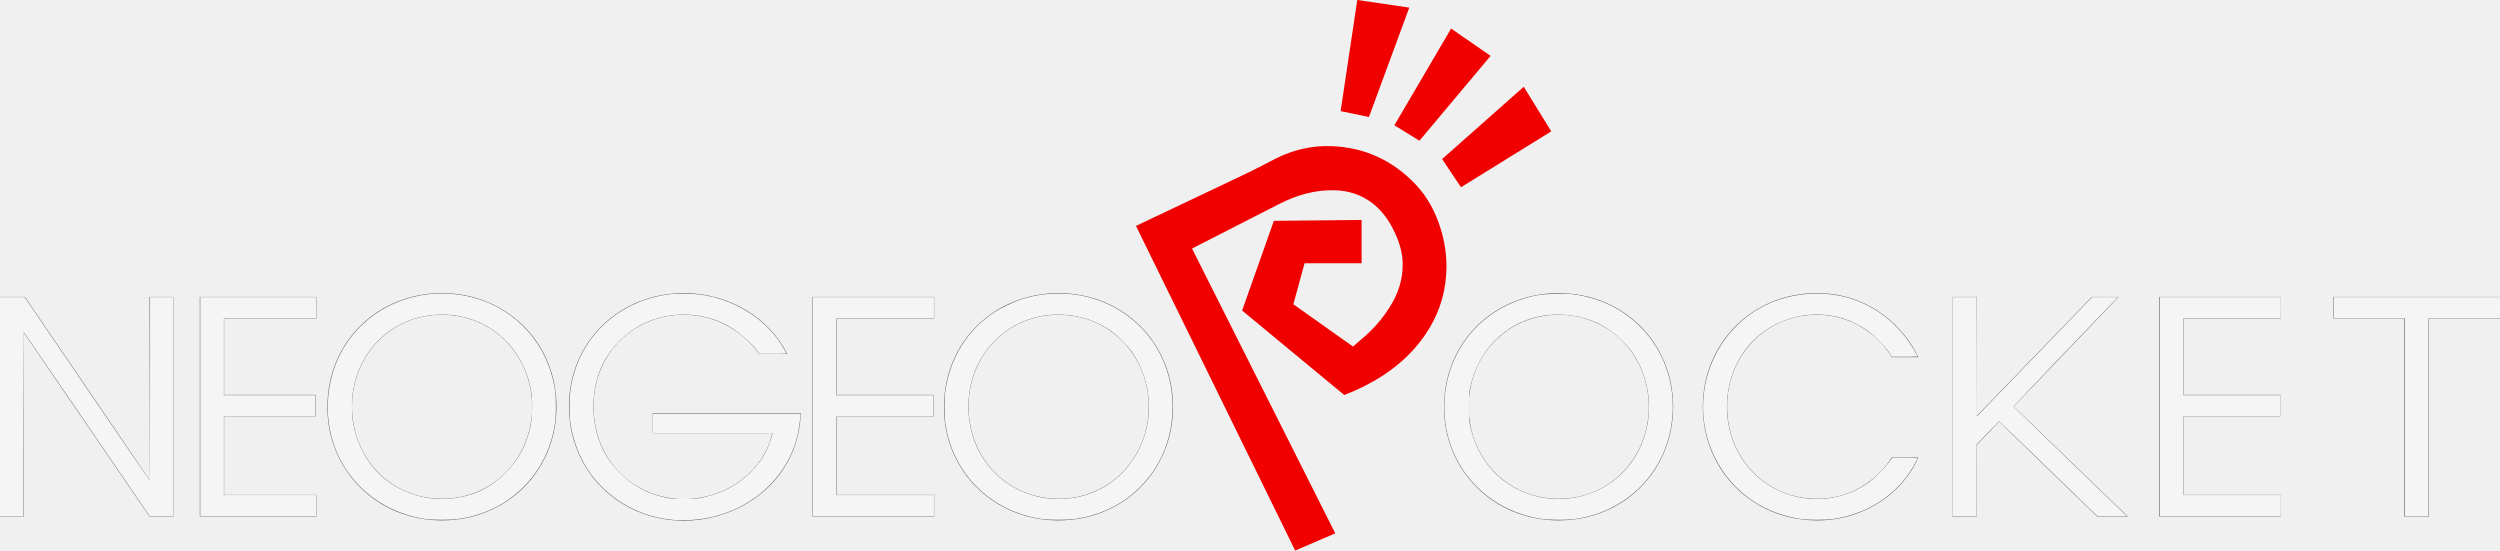
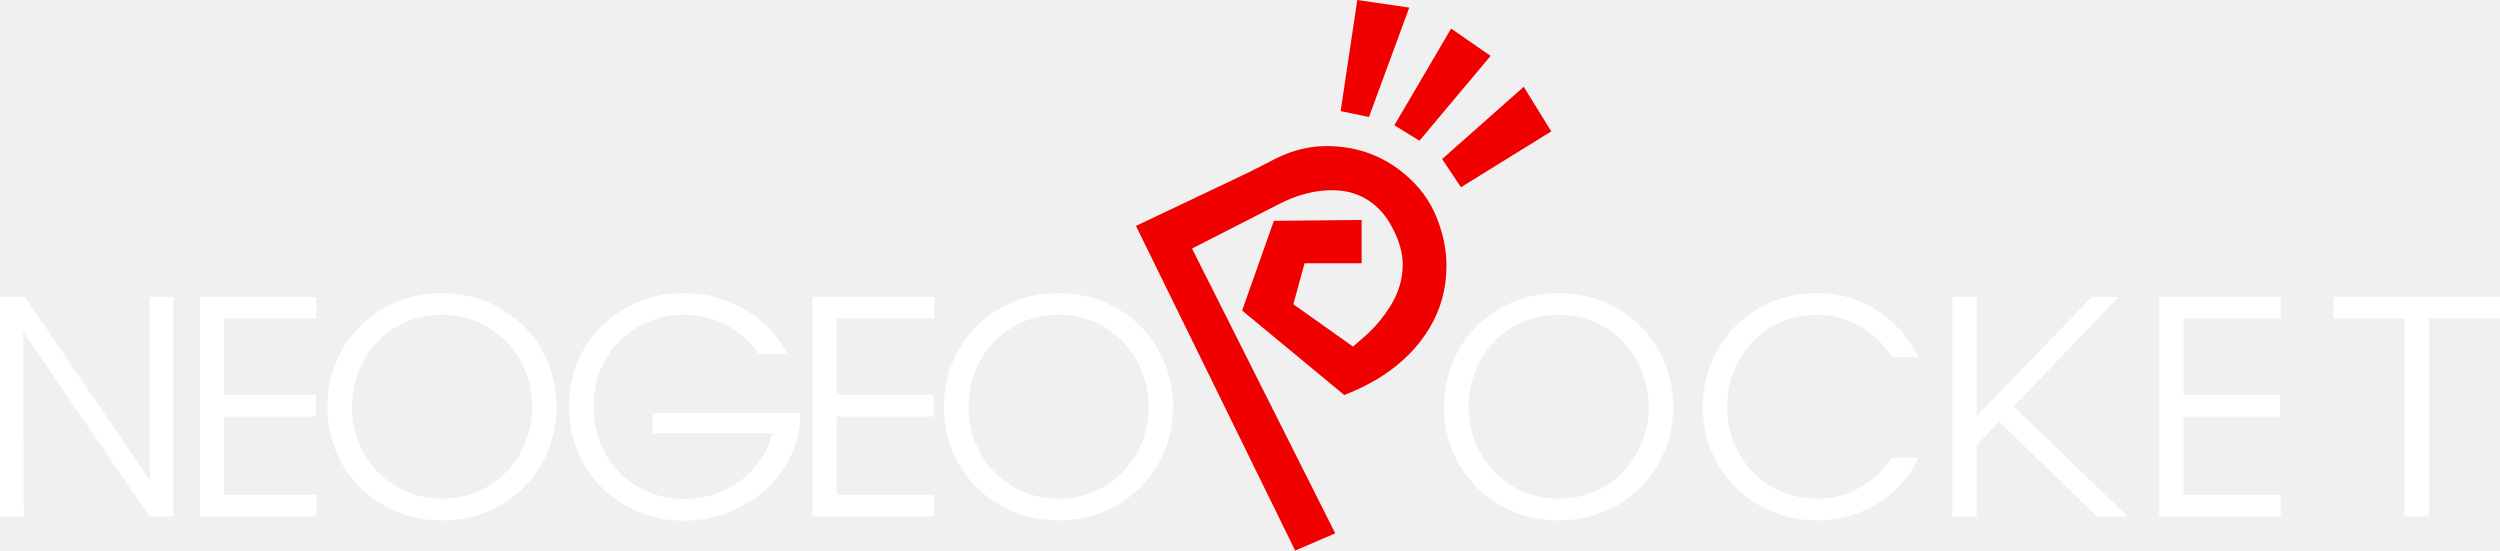
<svg xmlns="http://www.w3.org/2000/svg" version="1.2" width="566.926" height="124.854" xml:space="preserve" id="svg16">
  <defs id="defs20" />
-   <g fill="#5B5B59" id="g4">
-     <path d="m33.98 108.929-.068-41.587h5.384v49.797h-5.384L5.249 75.215l.135 41.924H0V67.342h5.652l28.328 41.587zM45.31 67.342h26.419v4.912H50.827v17.294h20.767v4.912H50.827v17.767h20.902v4.912H45.31V67.342zM74.242 92.375c0-15.341 11.911-25.908 25.976-25.908 14.602 0 25.975 11.171 25.975 25.773 0 14.604-11.305 25.773-25.975 25.773-14.738 0-25.976-11.373-25.976-25.572v-.066zm5.585-.135c0 11.709 8.815 20.86 20.458 20.86 11.776 0 20.39-9.485 20.39-20.86 0-11.373-8.613-20.861-20.457-20.861-11.709 0-20.391 9.286-20.391 20.792v.069zM172.16 80.262a21.234 21.234 0 0 0-5.586-5.383c-3.23-2.221-7.133-3.5-11.574-3.5-10.902 0-20.39 8.344-20.39 20.792 0 12.652 9.556 20.996 20.457 20.996 5.249 0 9.892-1.815 13.324-4.508 3.5-2.761 5.922-6.527 6.73-10.433h-27.104V93.65h33.564c-.067 2.896-.74 6.527-2.221 9.624-4.307 9.354-14.267 14.805-24.293 14.805-14.535 0-26.042-11.17-26.042-25.908 0-14.938 11.709-25.706 26.109-25.706 10.094 0 19.448 5.653 23.351 13.795h-6.325v.002zM184.25 67.342h27.59v4.912h-22.071v17.294h21.937v4.912h-21.937v17.767h22.071v4.912h-27.59V67.342zM214.061 92.375c0-15.341 11.911-25.908 25.975-25.908 14.603 0 25.975 11.171 25.975 25.773 0 14.604-11.305 25.773-25.975 25.773-14.737 0-25.975-11.373-25.975-25.572v-.066zm5.585-.135c0 11.709 8.815 20.86 20.457 20.86 11.777 0 20.39-9.485 20.39-20.86 0-11.373-8.613-20.861-20.457-20.861-11.709 0-20.39 9.286-20.39 20.792v.069z" id="path2" />
+   <g fill="#5B5B59" id="g4" style="fill:#ffffff">
+     <path d="m33.98 108.929-.068-41.587h5.384v49.797h-5.384L5.249 75.215l.135 41.924H0V67.342h5.652l28.328 41.587zM45.31 67.342h26.419v4.912H50.827v17.294h20.767v4.912H50.827v17.767h20.902v4.912H45.31V67.342zM74.242 92.375c0-15.341 11.911-25.908 25.976-25.908 14.602 0 25.975 11.171 25.975 25.773 0 14.604-11.305 25.773-25.975 25.773-14.738 0-25.976-11.373-25.976-25.572v-.066zm5.585-.135c0 11.709 8.815 20.86 20.458 20.86 11.776 0 20.39-9.485 20.39-20.86 0-11.373-8.613-20.861-20.457-20.861-11.709 0-20.391 9.286-20.391 20.792v.069zM172.16 80.262a21.234 21.234 0 0 0-5.586-5.383c-3.23-2.221-7.133-3.5-11.574-3.5-10.902 0-20.39 8.344-20.39 20.792 0 12.652 9.556 20.996 20.457 20.996 5.249 0 9.892-1.815 13.324-4.508 3.5-2.761 5.922-6.527 6.73-10.433h-27.104V93.65h33.564c-.067 2.896-.74 6.527-2.221 9.624-4.307 9.354-14.267 14.805-24.293 14.805-14.535 0-26.042-11.17-26.042-25.908 0-14.938 11.709-25.706 26.109-25.706 10.094 0 19.448 5.653 23.351 13.795h-6.325v.002zM184.25 67.342h27.59v4.912h-22.071v17.294h21.937v4.912h-21.937v17.767h22.071v4.912h-27.59V67.342zM214.061 92.375c0-15.341 11.911-25.908 25.975-25.908 14.603 0 25.975 11.171 25.975 25.773 0 14.604-11.305 25.773-25.975 25.773-14.737 0-25.975-11.373-25.975-25.572v-.066zm5.585-.135c0 11.709 8.815 20.86 20.457 20.86 11.777 0 20.39-9.485 20.39-20.86 0-11.373-8.613-20.861-20.457-20.861-11.709 0-20.39 9.286-20.39 20.792v.069z" id="path2" style="fill:#ffffff" />
  </g>
-   <g fill="#5B5B59" id="g8">
-     <path d="M327.465 92.375c0-15.341 11.91-25.908 25.977-25.908 14.604 0 25.977 11.171 25.977 25.773 0 14.604-11.305 25.773-25.977 25.773-14.736 0-25.977-11.373-25.977-25.572v-.066zm5.584-.135c0 11.709 8.816 20.86 20.459 20.86 11.777 0 20.393-9.485 20.393-20.86 0-11.373-8.613-20.861-20.459-20.861-11.707 0-20.393 9.286-20.393 20.792v.069zM435 103.748c-3.229 7.672-11.91 14.268-22.879 14.268-14.736 0-25.975-11.373-25.975-25.772 0-14.2 10.969-25.774 25.906-25.774 12.314 0 20.053 8.21 22.947 14.535h-5.99c-1.684-2.96-7.334-9.623-16.957-9.623-11.641 0-20.389 9.219-20.389 20.793 0 11.777 8.813 20.929 20.389 20.929 10.432 0 15.746-7.47 16.957-9.354l5.991-.002zM489.643 67.342h27.594v4.912h-22.072v17.294H517.1v4.912h-21.936v17.767h22.072v4.912h-27.594V67.342h.001zM545.229 72.254H529.18v-4.912h37.746v4.912h-16.111v44.885h-5.586V72.254z" id="path6" />
+   <g fill="#5B5B59" id="g8" style="fill:#ffffff">
+     <path d="M327.465 92.375c0-15.341 11.91-25.908 25.977-25.908 14.604 0 25.977 11.171 25.977 25.773 0 14.604-11.305 25.773-25.977 25.773-14.736 0-25.977-11.373-25.977-25.572v-.066zm5.584-.135c0 11.709 8.816 20.86 20.459 20.86 11.777 0 20.393-9.485 20.393-20.86 0-11.373-8.613-20.861-20.459-20.861-11.707 0-20.393 9.286-20.393 20.792v.069zM435 103.748c-3.229 7.672-11.91 14.268-22.879 14.268-14.736 0-25.975-11.373-25.975-25.772 0-14.2 10.969-25.774 25.906-25.774 12.314 0 20.053 8.21 22.947 14.535h-5.99c-1.684-2.96-7.334-9.623-16.957-9.623-11.641 0-20.389 9.219-20.389 20.793 0 11.777 8.813 20.929 20.389 20.929 10.432 0 15.746-7.47 16.957-9.354l5.991-.002zM489.643 67.342h27.594v4.912h-22.072v17.294H517.1v4.912h-21.936v17.767h22.072v4.912h-27.594V67.342h.001zM545.229 72.254H529.18v-4.912h37.746v4.912h-16.111v44.885h-5.586V72.254z" id="path6" style="fill:#ffffff" />
  </g>
-   <path fill="#5B5B59" d="M475.575 117.139h6.932l-25.871-24.968 23.783-24.83h-6.055l-26.105 26.998V67.342h-5.518v49.797h5.518v-16.228l5.08-5.307 22.236 21.535z" id="path10" />
+   <path fill="#5B5B59" d="M475.575 117.139h6.932l-25.871-24.968 23.783-24.83h-6.055l-26.105 26.998V67.342h-5.518v49.797h5.518v-16.228l5.08-5.307 22.236 21.535z" id="path10" style="fill:#ffffff" />
  <path fill="none" d="M302.793 120.945c-10.838-21.554-21.646-43.05-32.46-64.561.06-.042.108-.083.163-.11l8.091-4.138c3.812-1.946 7.625-3.883 11.433-5.839 4.003-2.056 8.21-3.293 12.751-3.146 3.091.101 5.925.999 8.411 2.896 2.193 1.674 3.746 3.848 4.938 6.306 1.129 2.332 1.932 4.759 1.979 7.377.063 3.637-1.035 6.924-2.984 9.978-1.307 2.042-2.797 3.921-4.545 5.584-1.203 1.146-2.49 2.204-3.738 3.299l-13.531-9.593c.852-3.113 1.693-6.198 2.539-9.291h12.939v-9.823c-6.682.063-13.289.127-19.896.193-2.408 6.801-4.803 13.564-7.201 20.342 7.736 6.397 15.445 12.773 23.16 19.157 3.066-1.17 5.975-2.609 8.711-4.388 4.365-2.835 8-6.396 10.672-10.881 2.482-4.169 3.727-8.71 3.797-13.559.041-3.005-.414-5.943-1.299-8.823-1.172-3.816-2.986-7.271-5.754-10.165-5.189-5.433-11.553-8.353-19.082-8.621-4.45-.158-8.66.847-12.631 2.842-1.789.9-3.541 1.872-5.342 2.744-4.01 1.939-8.04 3.837-12.062 5.748-3.547 1.687-7.095 3.366-10.642 5.047-1.199.569-2.399 1.141-3.6 1.71 12.046 24.562 24.078 49.094 36.104 73.624l9.079-3.909z" id="path12" />
  <path fill="#F10000" d="M302.793 120.945c-3.047 1.312-6.031 2.597-9.086 3.909-12.024-24.529-24.058-49.063-36.104-73.624 1.201-.569 2.4-1.141 3.6-1.71 3.547-1.682 7.095-3.361 10.642-5.047 4.022-1.911 8.052-3.809 12.062-5.748 1.801-.872 3.553-1.844 5.342-2.744 3.971-1.996 8.181-3 12.631-2.842 7.529.269 13.893 3.188 19.082 8.621 2.768 2.895 4.582 6.348 5.754 10.165.883 2.879 1.34 5.818 1.297 8.823-.068 4.849-1.313 9.39-3.795 13.559-2.672 4.484-6.307 8.045-10.672 10.881-2.736 1.776-5.645 3.217-8.711 4.387a115973.55 115973.55 0 0 0-23.16-19.156l7.201-20.342c6.606-.065 13.217-.13 19.896-.193v9.823h-12.939l-2.539 9.291 13.531 9.593c1.248-1.095 2.535-2.153 3.738-3.299 1.748-1.663 3.238-3.542 4.543-5.584 1.949-3.054 3.051-6.341 2.986-9.978-.049-2.618-.852-5.045-1.979-7.377-1.189-2.458-2.742-4.632-4.938-6.306-2.486-1.896-5.32-2.794-8.411-2.896-4.541-.146-8.748 1.09-12.751 3.146-3.807 1.956-7.621 3.893-11.433 5.839-2.697 1.378-5.395 2.758-8.091 4.138-.055.028-.104.069-.163.11a202454.25 202454.25 0 0 1 32.467 64.561zM310.44 26.526c-2.162-.444-4.266-.879-6.424-1.323L307.79 0c3.936.574 7.832 1.145 11.791 1.724l-9.141 24.802zM345.54 19.679c2.088 3.381 4.146 6.72 6.24 10.112-6.818 4.222-13.635 8.439-20.473 12.671-1.434-2.141-2.84-4.241-4.277-6.392 6.166-5.458 12.316-10.907 18.51-16.391zM329.069 6.482c3.018 2.085 5.979 4.135 8.955 6.19-5.377 6.412-10.738 12.805-16.137 19.239-1.889-1.165-3.76-2.319-5.684-3.508 4.272-7.274 8.549-14.566 12.866-21.921z" id="path14" />
-   <path style="fill:#ffffff;fill-opacity:0.941;stroke-width:0.134" d="M 0,92.233 V 67.383 H 2.792 5.584 L 19.705,88.139 c 7.766,11.416 14.166,20.76 14.221,20.764 0.055,0.004 0.1,-9.336 0.1,-20.756 V 67.383 h 2.612 2.612 v 24.85 24.85 l -2.646,-0.002 -2.646,-0.002 -6.698,-9.806 C 23.577,101.88 17.164,92.492 13.01,86.41 8.856,80.329 5.398,75.293 5.326,75.22 5.241,75.132 5.216,82.412 5.255,96.084 l 0.06,20.999 H 2.658 0 Z" id="path874" />
-   <path style="fill:#ffffff;fill-opacity:0.941;stroke-width:0.134" d="M 45.413,92.233 V 67.383 h 13.128 13.128 v 2.411 2.411 H 61.221 50.771 v 8.708 8.708 h 10.382 10.382 v 2.411 2.411 H 61.154 50.771 v 8.908 8.908 h 10.449 10.449 v 2.411 2.411 H 58.541 45.413 Z" id="path913" />
-   <path style="fill:#ffffff;fill-opacity:0.941;stroke-width:0.134" d="M 96.318,117.666 C 85.889,116.074 77.708,108.841 75.16,98.958 73.307,91.774 74.613,83.784 78.613,77.822 c 6.043,-9.007 17.386,-13.181 28.338,-10.428 10.051,2.527 17.355,10.668 18.899,21.067 0.283,1.905 0.284,5.63 0.001,7.549 -1.093,7.436 -5.038,13.664 -11.248,17.761 -3.009,1.985 -6.751,3.357 -10.676,3.915 -1.774,0.252 -5.899,0.242 -7.61,-0.019 z m 5.914,-4.609 c 5.023,-0.511 8.902,-2.331 12.382,-5.811 2.977,-2.977 4.78,-6.335 5.684,-10.592 0.369,-1.737 0.504,-5.269 0.273,-7.121 -1.125,-8.986 -7.514,-16.043 -16.103,-17.787 -3.588,-0.728 -7.433,-0.495 -10.915,0.661 -7.034,2.336 -12.121,8.368 -13.452,15.95 -0.387,2.205 -0.39,5.529 -0.007,7.708 0.668,3.803 2.312,7.333 4.736,10.168 4.158,4.864 10.854,7.489 17.403,6.823 z" id="path952" />
-   <path style="fill:#ffffff;fill-opacity:0.941;stroke-width:0.134" d="m 153.051,117.943 c -0.221,-0.031 -0.964,-0.122 -1.652,-0.202 -3.32,-0.385 -7.049,-1.691 -10.045,-3.516 -6.664,-4.061 -10.89,-10.557 -12.014,-18.469 -0.254,-1.788 -0.255,-5.18 -10e-4,-7.1 1.549,-11.733 10.514,-20.446 22.57,-21.937 1.635,-0.202 4.97,-0.173 6.728,0.06 7.589,1.002 14.575,5.224 18.401,11.12 0.649,1.001 1.265,2.106 1.265,2.272 0,0.04 -1.371,0.07 -3.048,0.067 l -3.048,-0.005 -0.603,-0.811 c -1.493,-2.009 -4.779,-4.71 -7.219,-5.934 -5.743,-2.882 -12.923,-2.873 -18.702,0.024 -3.732,1.87 -7.048,5.175 -8.911,8.88 -2.49,4.952 -2.903,11.557 -1.067,17.039 1.039,3.101 2.486,5.42 4.879,7.819 2.929,2.937 6.118,4.663 10.303,5.577 1.172,0.256 1.757,0.297 4.24,0.294 2.476,-0.002 3.078,-0.045 4.287,-0.305 4.298,-0.923 7.889,-2.813 10.713,-5.64 1.62,-1.622 2.689,-3.063 3.603,-4.858 0.55,-1.081 1.171,-2.773 1.401,-3.821 l 0.066,-0.301 H 161.613 148.028 V 95.984 93.773 h 16.745 16.745 l -0.001,0.301 c -0.002,0.651 -0.29,2.779 -0.545,4.033 -2.296,11.286 -12.845,19.579 -25.242,19.843 -1.253,0.027 -2.458,0.023 -2.679,-0.008 z" id="path991" />
-   <path style="fill:#ffffff;fill-opacity:0.941;stroke-width:0.134" d="M 184.331,92.233 V 67.383 h 13.731 13.731 v 2.411 2.411 H 200.742 189.69 v 8.708 8.708 h 10.985 10.985 v 2.411 2.411 H 200.675 189.69 v 8.908 8.908 h 11.052 11.052 v 2.411 2.411 h -13.731 -13.731 z" id="path1030" />
-   <path style="fill:#ffffff;fill-opacity:0.941;stroke-width:0.134" d="m 236.201,117.676 c -11.462,-1.67 -20.15,-10.263 -21.796,-21.558 -0.302,-2.071 -0.302,-5.609 -7.8e-4,-7.636 1.113,-7.484 5.084,-13.778 11.187,-17.729 1.393,-0.902 4.246,-2.287 5.693,-2.765 2.984,-0.985 5.631,-1.411 8.746,-1.407 3.21,0.004 5.659,0.39 8.535,1.345 6.413,2.129 11.623,6.612 14.62,12.577 4.089,8.139 3.537,18.451 -1.386,25.929 -4.089,6.21 -10.397,10.151 -18.006,11.248 -1.759,0.254 -5.835,0.251 -7.592,-0.005 z m 7.408,-4.809 c 11.451,-1.884 18.883,-13.185 16.48,-25.056 -0.58,-2.865 -1.851,-5.811 -3.511,-8.137 -1.011,-1.417 -3.169,-3.578 -4.557,-4.563 -4.69,-3.329 -10.636,-4.528 -16.438,-3.317 -7.628,1.593 -13.667,7.614 -15.421,15.377 -1.227,5.43 -0.426,11.229 2.179,15.779 2.904,5.073 7.681,8.549 13.431,9.775 2.327,0.496 5.352,0.551 7.837,0.142 z" id="path1069" />
-   <path style="fill:#ffffff;fill-opacity:0.941;stroke-width:0.134" d="m 349.573,117.674 c -13.977,-2.157 -23.308,-14.121 -21.896,-28.073 1.171,-11.58 9.396,-20.467 20.95,-22.636 1.872,-0.352 5.891,-0.488 7.793,-0.264 4.169,0.49 8.107,1.876 11.372,4.002 4.216,2.745 7.538,6.685 9.457,11.215 2.098,4.953 2.627,10.408 1.531,15.766 -2.203,10.762 -10.906,18.685 -22.036,20.063 -1.57,0.194 -5.715,0.153 -7.17,-0.071 z m 5.981,-4.617 c 8.667,-0.876 15.624,-6.919 17.722,-15.396 0.418,-1.689 0.462,-1.968 0.602,-3.836 0.365,-4.863 -0.929,-9.765 -3.627,-13.747 -1.804,-2.662 -5.059,-5.462 -7.892,-6.788 -4.007,-1.876 -8.828,-2.44 -13.218,-1.547 -7.945,1.616 -13.913,7.708 -15.743,16.068 -0.254,1.162 -0.293,1.748 -0.293,4.421 2e-5,2.693 0.038,3.25 0.298,4.421 0.856,3.85 2.413,7.007 4.81,9.751 4.186,4.791 10.77,7.317 17.341,6.653 z" id="path1108" />
-   <path style="fill:#ffffff;fill-opacity:0.941;stroke-width:0.134" d="m 408.248,117.674 c -3.878,-0.599 -7.72,-2.054 -10.717,-4.061 -3.71,-2.484 -6.667,-5.857 -8.641,-9.86 -5.807,-11.772 -1.887,-26.158 9.043,-33.189 5.775,-3.715 13.552,-4.948 20.416,-3.237 5.799,1.445 11.086,5.171 14.587,10.278 0.763,1.114 1.903,3.05 1.903,3.233 0,0.04 -1.311,0.07 -2.914,0.065 l -2.914,-0.008 -0.603,-0.957 c -0.787,-1.25 -3.476,-3.946 -5.024,-5.036 -1.384,-0.975 -3.679,-2.134 -5.192,-2.621 -6.443,-2.076 -13.741,-0.718 -19.035,3.541 -9.205,7.405 -10.142,22.241 -1.956,30.985 6.936,7.41 18.577,8.485 26.727,2.469 1.231,-0.909 3.442,-3.126 4.407,-4.419 l 0.775,-1.038 h 2.864 c 1.575,0 2.863,0.045 2.861,0.1 -0.007,0.258 -1.421,2.732 -2.109,3.69 -3.907,5.439 -9.97,9.044 -16.929,10.067 -1.772,0.261 -5.856,0.259 -7.552,-0.003 z" id="path1147" />
-   <path style="fill:#ffffff;fill-opacity:0.941;stroke-width:0.134" d="M 442.744,92.233 V 67.383 h 2.746 2.746 l 0.034,13.516 0.034,13.516 13.061,-13.515 13.061,-13.515 2.939,-0.002 2.939,-0.002 -1.407,1.44 c -3.386,3.466 -22.289,23.262 -22.289,23.342 0,0.049 5.425,5.32 12.057,11.715 6.631,6.394 12.418,11.981 12.859,12.414 l 0.802,0.788 -3.348,-10e-4 -3.348,-0.001 -11.119,-10.777 c -6.115,-5.927 -11.15,-10.764 -11.189,-10.749 -0.038,0.015 -1.198,1.203 -2.577,2.64 l -2.507,2.612 -0.002,8.138 -0.002,8.138 h -2.746 -2.746 z" id="path1186" />
-   <path style="fill:#ffffff;fill-opacity:0.941;stroke-width:0.134" d="M 489.764,92.233 V 67.383 h 13.731 13.731 v 2.411 2.411 h -11.052 -11.052 v 8.708 8.708 h 10.985 10.985 v 2.411 2.411 H 506.107 495.123 v 8.908 8.908 h 11.052 11.052 v 2.411 2.411 h -13.731 -13.731 z" id="path1225" />
-   <path style="fill:#ffffff;fill-opacity:0.941;stroke-width:0.134" d="M 545.358,94.644 V 72.205 h -8.038 -8.038 v -2.411 -2.411 h 18.822 18.822 v 2.411 2.411 h -8.105 -8.105 v 22.439 22.439 h -2.679 -2.679 z" id="path1264" />
</svg>
